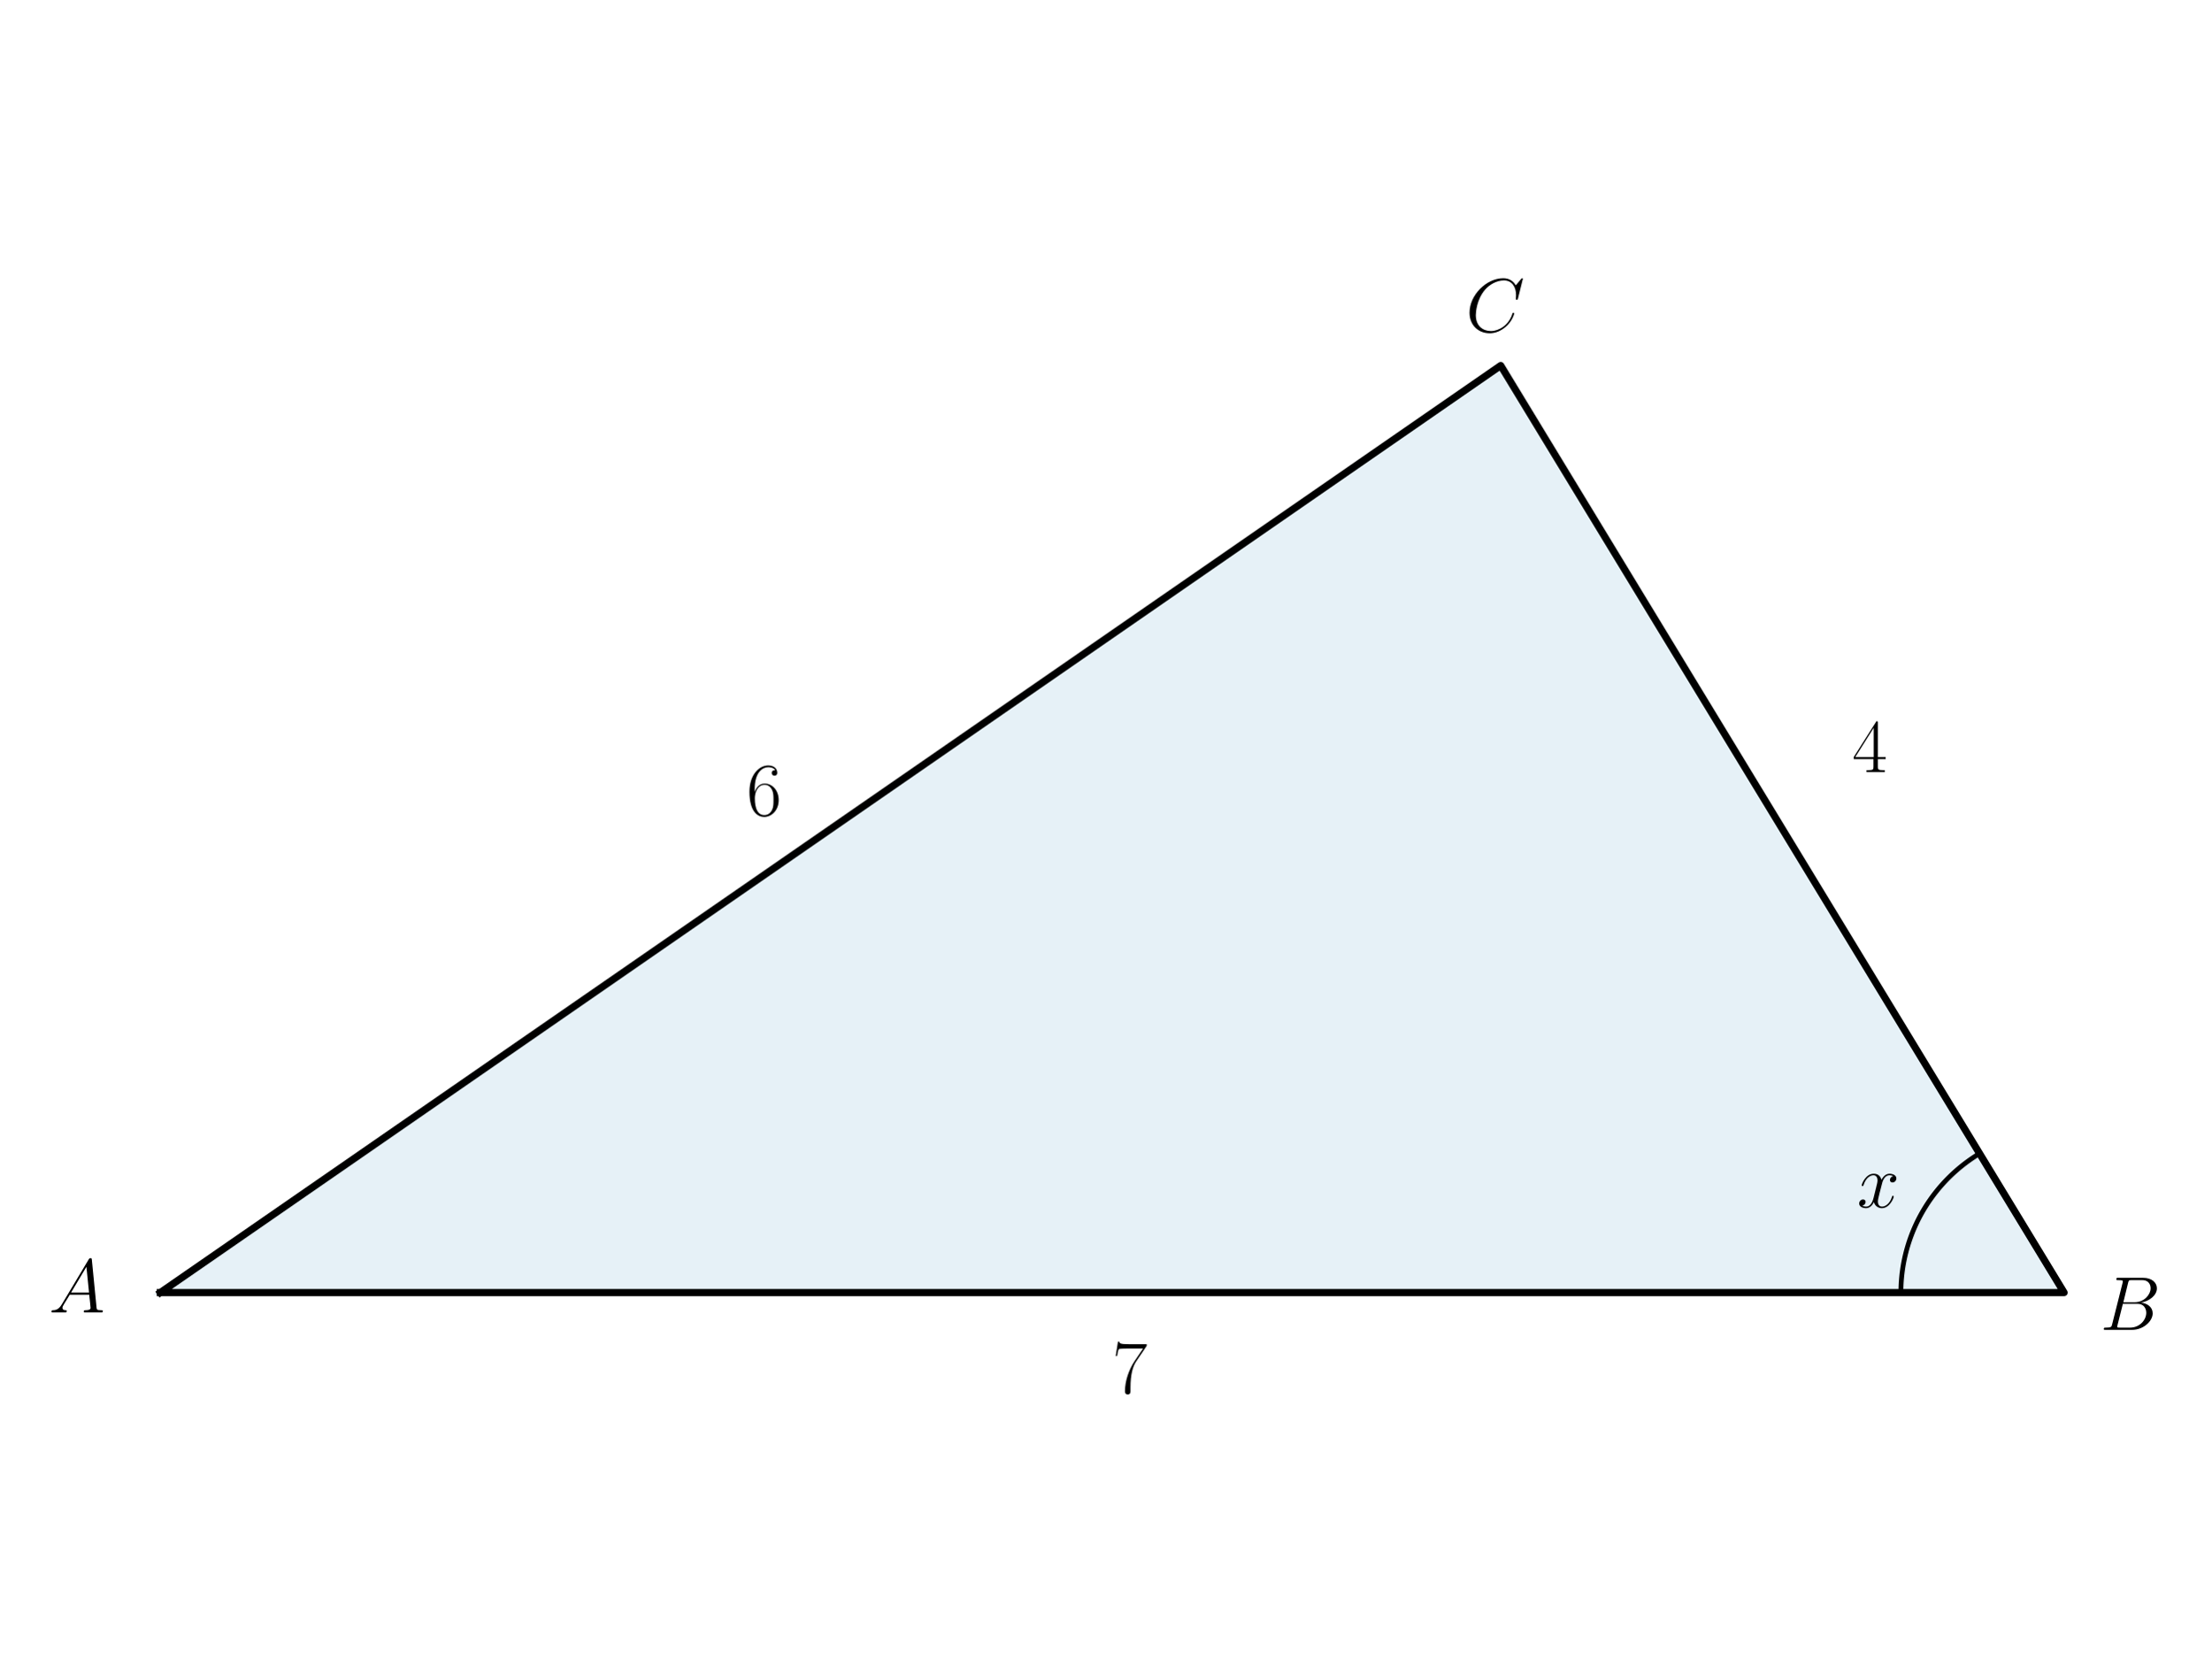
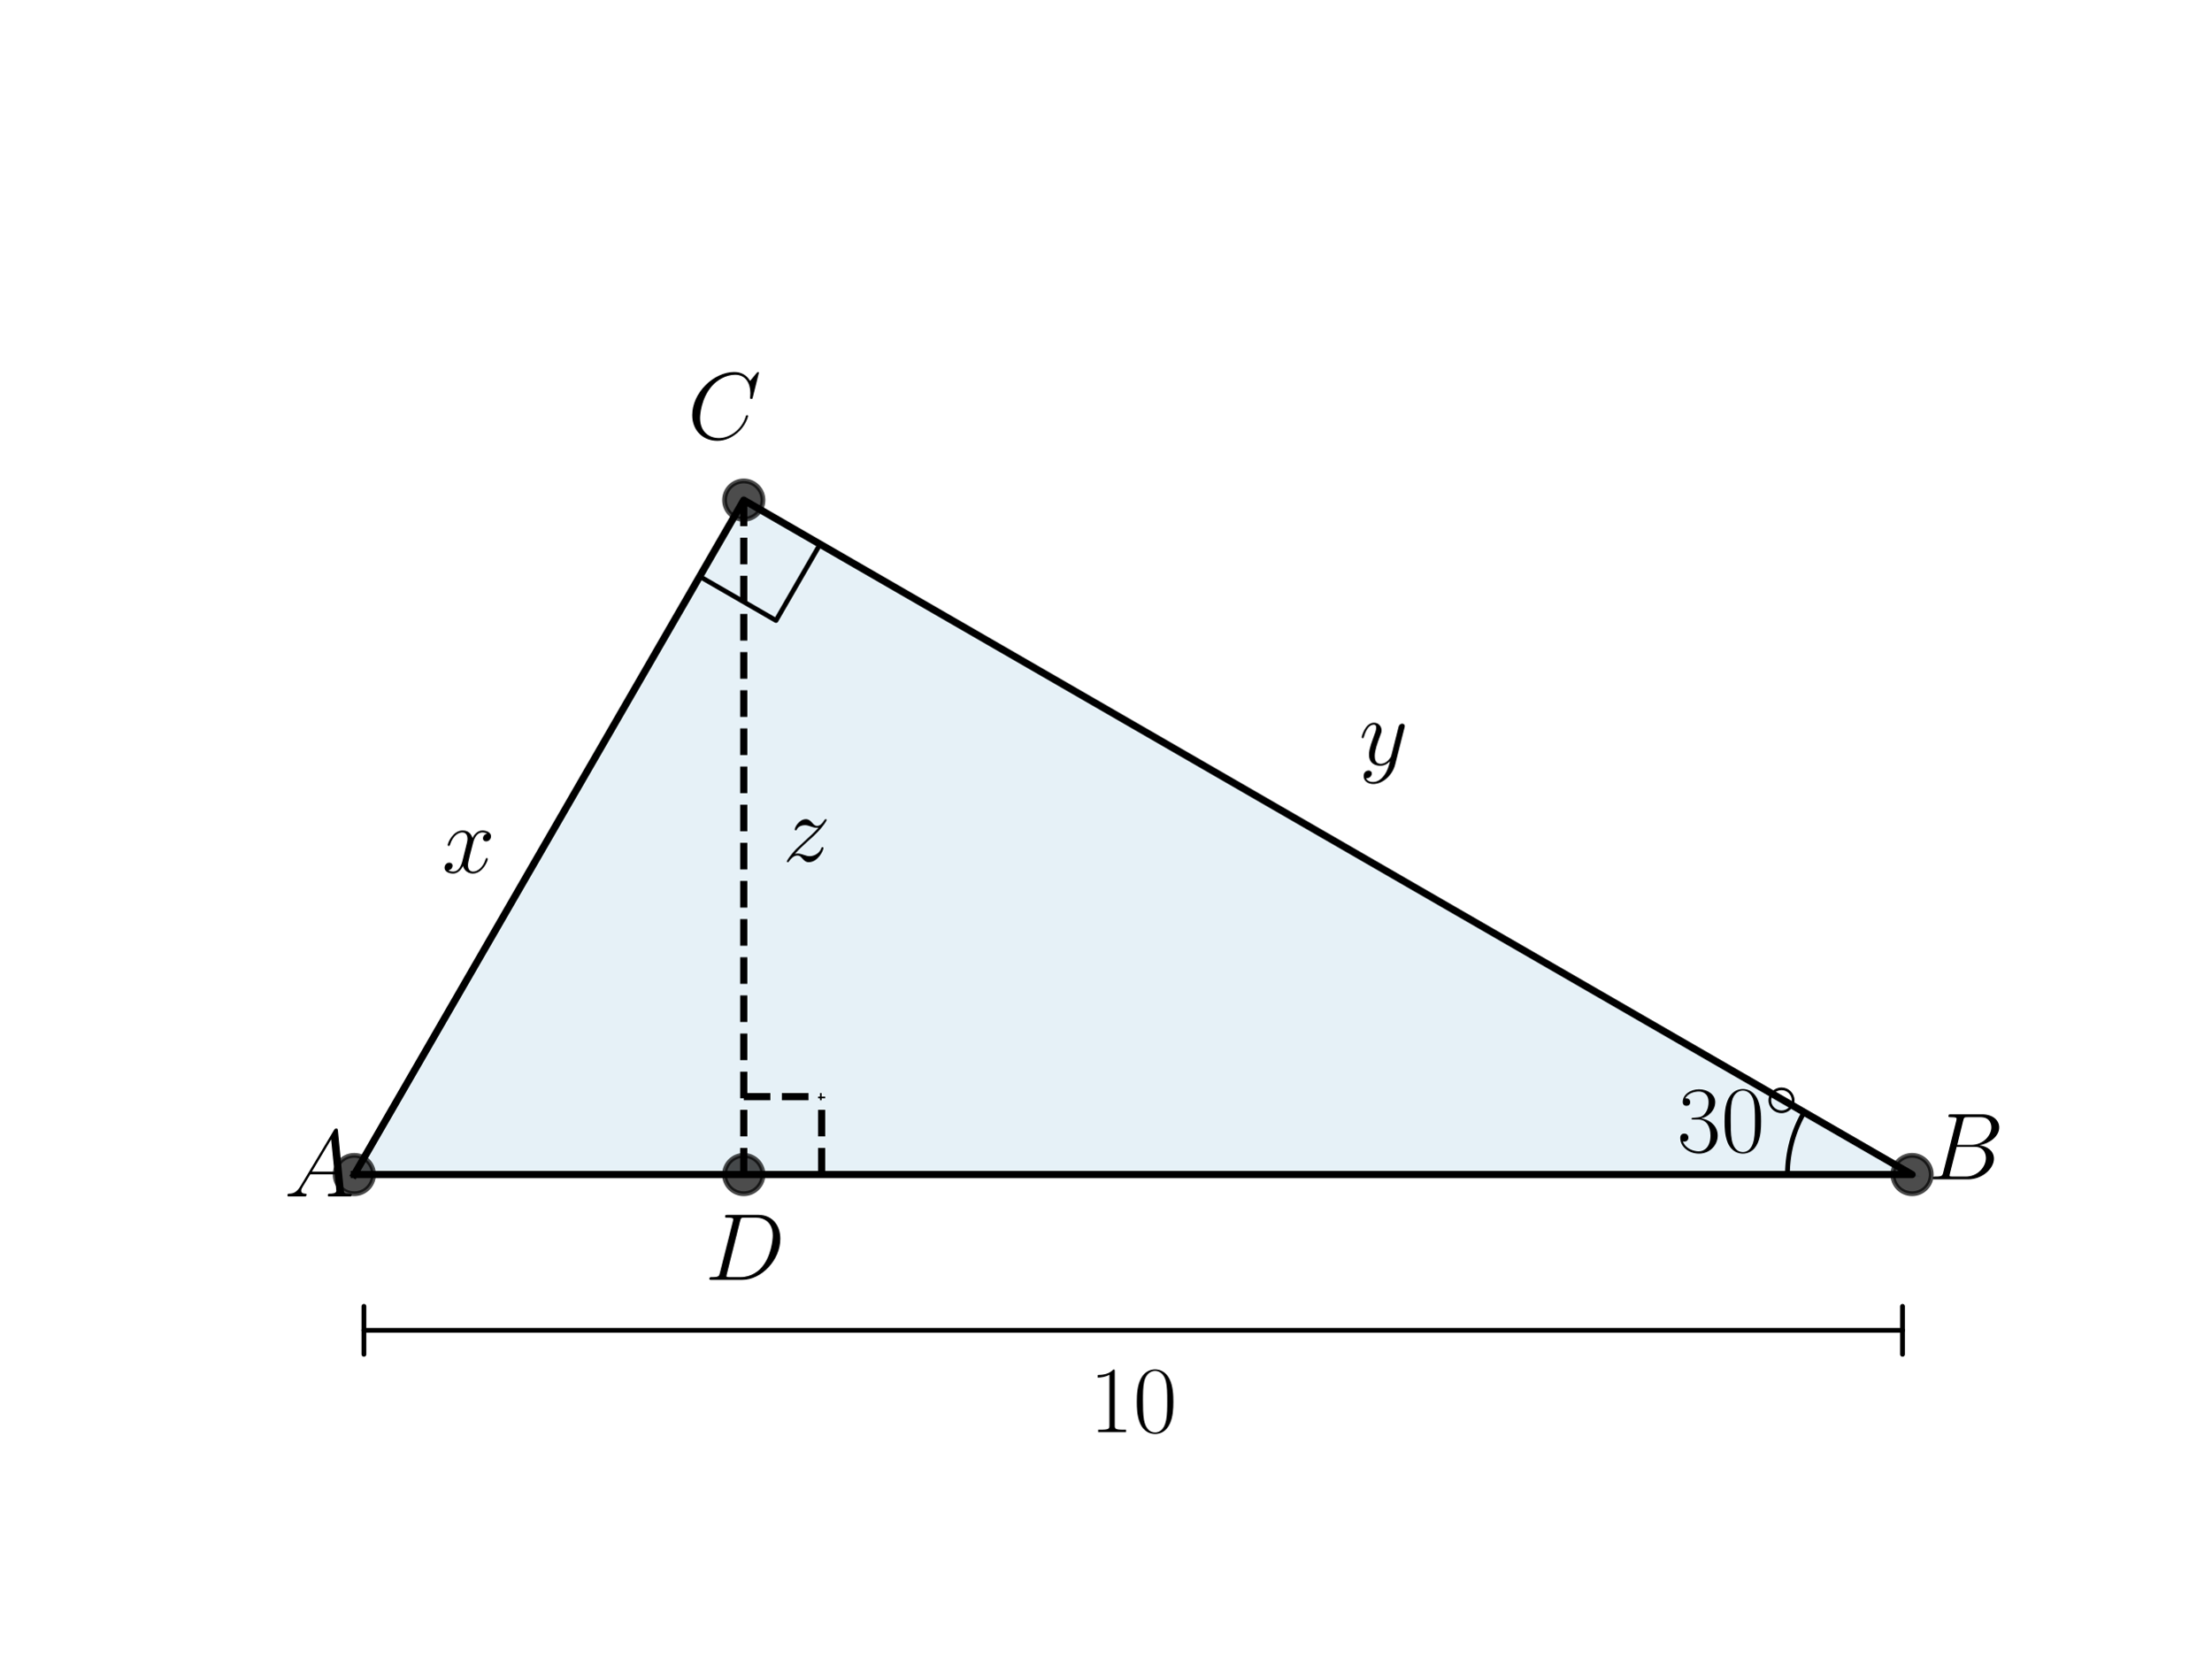
<svg xmlns="http://www.w3.org/2000/svg" xmlns:xlink="http://www.w3.org/1999/xlink" width="460.8pt" height="345.6pt" viewBox="0 0 460.8 345.6" version="1.1">
  <defs>
    <style type="text/css">*{stroke-linejoin: round; stroke-linecap: butt}</style>
  </defs>
  <g id="figure_1">
    <g id="patch_1">
      <path d="M 0 345.6  L 460.8 345.6  L 460.8 0  L 0 0  L 0 345.6  z " style="fill: none" />
    </g>
    <g id="axes_1">
      <g id="patch_2">
-         <path d="M 33.412 269.413  L 430.162 269.413  L 312.757 76.187  z " clip-path="url(#p8cfa7e1ece)" style="fill: #0072b2; opacity: 0.1; stroke: #0072b2; stroke-linejoin: miter" />
+         <path d="M 73.833 244.818  L 398.487 244.818  L 154.996 104.238  z " clip-path="url(#pbabc6423a6)" style="fill: #0072b2; opacity: 0.1; stroke: #0072b2; stroke-linejoin: miter" />
      </g>
      <g id="line2d_1">
-         <path d="M 33.412 269.413  L 430.162 269.413  L 312.757 76.187  L 33.412 269.413  " clip-path="url(#p8cfa7e1ece)" style="fill: none; stroke: #000000; stroke-width: 1.5; stroke-linecap: square" />
+         <path d="M 73.833 244.818  L 398.487 244.818  L 154.996 104.238  L 73.833 244.818  " clip-path="url(#pbabc6423a6)" style="fill: none; stroke: #000000; stroke-width: 1.5; stroke-linecap: square" />
      </g>
      <g id="line2d_2">
-         <path d="M 396.155 269.413  L 396.157 269.062  L 396.163 268.711  L 396.172 268.36  L 396.185 268.009  L 396.201 267.658  L 396.221 267.307  L 396.245 266.957  L 396.272 266.606  L 396.303 266.256  L 396.338 265.907  L 396.376 265.558  L 396.418 265.209  L 396.464 264.861  L 396.513 264.513  L 396.566 264.165  L 396.622 263.819  L 396.682 263.472  L 396.746 263.127  L 396.813 262.782  L 396.884 262.438  L 396.958 262.095  L 397.036 261.752  L 397.118 261.41  L 397.203 261.069  L 397.291 260.729  L 397.383 260.39  L 397.479 260.052  L 397.578 259.715  L 397.681 259.379  L 397.787 259.044  L 397.897 258.71  L 398.01 258.377  L 398.127 258.046  L 398.247 257.716  L 398.37 257.387  L 398.497 257.059  L 398.627 256.732  L 398.761 256.407  L 398.898 256.084  L 399.038 255.761  L 399.182 255.441  L 399.329 255.121  L 399.479 254.804  L 399.633 254.487  L 399.79 254.173  L 399.95 253.86  L 400.114 253.549  L 400.281 253.239  L 400.45 252.931  L 400.624 252.625  L 400.8 252.321  L 400.979 252.019  L 401.162 251.718  L 401.348 251.42  L 401.536 251.123  L 401.728 250.828  L 401.923 250.536  L 402.121 250.245  L 402.322 249.956  L 402.526 249.67  L 402.733 249.385  L 402.943 249.103  L 403.156 248.823  L 403.372 248.545  L 403.59 248.27  L 403.812 247.996  L 404.036 247.725  L 404.263 247.456  L 404.493 247.19  L 404.726 246.926  L 404.961 246.665  L 405.199 246.405  L 405.44 246.149  L 405.683 245.895  L 405.929 245.643  L 406.178 245.394  L 406.429 245.148  L 406.683 244.904  L 406.939 244.663  L 407.198 244.424  L 407.46 244.188  L 407.723 243.955  L 407.989 243.725  L 408.258 243.497  L 408.529 243.272  L 408.802 243.05  L 409.077 242.831  L 409.355 242.614  L 409.635 242.401  L 409.917 242.19  L 410.202 241.983  L 410.488 241.778  L 410.777 241.576  L 411.068 241.377  L 411.361 241.182  L 411.655 240.989  L 411.952 240.799  L 412.251 240.613  L 412.552 240.429  " clip-path="url(#p8cfa7e1ece)" style="fill: none; stroke: #000000; stroke-linecap: square" />
+         <defs>
+           <path id="mfed190b1c7" d="M 0 4  C 1.061 4 2.078 3.579 2.828 2.828  C 3.579 2.078 4 1.061 4 0  C 4 -1.061 3.579 -2.078 2.828 -2.828  C 2.078 -3.579 1.061 -4 0 -4  C -1.061 -4 -2.078 -3.579 -2.828 -2.828  C -3.579 -2.078 -4 -1.061 -4 0  C -4 1.061 -3.579 2.078 -2.828 2.828  C -2.078 3.579 -1.061 4 0 4  z " style="stroke: #000000; stroke-opacity: 0.7" />
+         </defs>
+         <g clip-path="url(#pbabc6423a6)">
+           <use xlink:href="#mfed190b1c7" x="154.996" y="104.238" style="fill-opacity: 0.7; stroke: #000000; stroke-opacity: 0.7" />
+           <use xlink:href="#mfed190b1c7" x="398.487" y="244.818" style="fill-opacity: 0.7; stroke: #000000; stroke-opacity: 0.7" />
+           <use xlink:href="#mfed190b1c7" x="73.833" y="244.818" style="fill-opacity: 0.7; stroke: #000000; stroke-opacity: 0.7" />
+         </g>
+       </g>
+       <g id="line2d_3">
+         <path d="M 372.515 244.818  L 372.515 244.68  L 372.516 244.543  L 372.518 244.406  L 372.521 244.268  L 372.524 244.131  L 372.528 243.994  L 372.533 243.856  L 372.538 243.719  L 372.544 243.582  L 372.551 243.445  L 372.559 243.308  L 372.567 243.171  L 372.576 243.033  L 372.586 242.896  L 372.597 242.759  L 372.608 242.623  L 372.62 242.486  L 372.633 242.349  L 372.646 242.212  L 372.66 242.076  L 372.675 241.939  L 372.691 241.803  L 372.707 241.666  L 372.724 241.53  L 372.742 241.394  L 372.76 241.258  L 372.779 241.122  L 372.799 240.986  L 372.82 240.85  L 372.841 240.714  L 372.863 240.579  L 372.886 240.443  L 372.909 240.308  L 372.934 240.173  L 372.959 240.037  L 372.984 239.902  L 373.011 239.768  L 373.038 239.633  L 373.065 239.498  L 373.094 239.364  L 373.123 239.23  L 373.153 239.096  L 373.184 238.962  L 373.215 238.828  L 373.247 238.695  L 373.28 238.561  L 373.313 238.428  L 373.347 238.295  L 373.382 238.162  L 373.418 238.029  L 373.454 237.897  L 373.491 237.765  L 373.529 237.632  L 373.567 237.501  L 373.606 237.369  L 373.646 237.237  L 373.686 237.106  L 373.727 236.975  L 373.769 236.844  L 373.812 236.714  L 373.855 236.583  L 373.899 236.453  L 373.943 236.323  L 373.989 236.193  L 374.035 236.064  L 374.081 235.935  L 374.129 235.806  L 374.177 235.677  L 374.225 235.549  L 374.275 235.42  L 374.325 235.292  L 374.375 235.165  L 374.427 235.037  L 374.479 234.91  L 374.532 234.783  L 374.585 234.657  L 374.639 234.531  L 374.694 234.405  L 374.749 234.279  L 374.805 234.154  L 374.862 234.028  L 374.919 233.904  L 374.977 233.779  L 375.036 233.655  L 375.096 233.531  L 375.156 233.408  L 375.216 233.284  L 375.278 233.161  L 375.339 233.039  L 375.402 232.917  L 375.465 232.795  L 375.529 232.673  L 375.594 232.552  L 375.659 232.431  L 375.725 232.31  L 375.791 232.19  L 375.858 232.07  L 375.926 231.951  L 375.995 231.832  " clip-path="url(#pbabc6423a6)" style="fill: none; stroke: #000000; stroke-linecap: square" />
+       </g>
+       <g id="line2d_4">
+         <path d="M 145.814 120.143  L 161.719 129.326  L 170.901 113.421  L 154.996 104.238  " clip-path="url(#pbabc6423a6)" style="fill: none; stroke: #000000; stroke-linecap: square" />
+       </g>
+       <g id="LineCollection_1">
+         <path d="M 154.996 244.818  L 154.996 104.238  " clip-path="url(#pbabc6423a6)" style="fill: none; stroke-dasharray: 5.55,2.4; stroke-dashoffset: 0; stroke: #000000; stroke-width: 1.5" />
+       </g>
+       <g id="line2d_5">
+         <path d="M 154.996 228.585  L 171.229 228.585  " clip-path="url(#pbabc6423a6)" style="fill: none; stroke-dasharray: 5.55,2.4; stroke-dashoffset: 0; stroke: #000000; stroke-width: 1.5" />
+       </g>
+       <g id="line2d_6">
+         <path d="M 171.229 244.818  L 171.229 228.585  " clip-path="url(#pbabc6423a6)" style="fill: none; stroke-dasharray: 5.55,2.4; stroke-dashoffset: 0; stroke: #000000; stroke-width: 1.5" />
+       </g>
+       <g id="line2d_7">
+         <g clip-path="url(#pbabc6423a6)">
+           <use xlink:href="#mfed190b1c7" x="154.996" y="244.818" style="fill-opacity: 0.7; stroke: #000000; stroke-opacity: 0.7" />
+         </g>
      </g>
      <g id="text_1">
-         <g transform="translate(10.18387 273.5599) scale(0.16 -0.16)">
+         <g transform="translate(59.22327 249.3769) scale(0.2 -0.2)">
          <defs>
            <path id="CMMI12-41" d="M 1088 691  C 864 314 646 186 339 186  C 269 180 218 180 218 58  C 218 24 250 0 294 0  C 410 0 698 0 813 0  C 998 0 1203 0 1382 0  C 1421 0 1498 0 1498 122  C 1498 180 1446 186 1408 186  C 1261 186 1139 236 1139 388  C 1139 476 1178 546 1261 685  L 1747 1479  L 3379 1479  C 3386 1423 3386 1373 3392 1316  C 3411 1152 3488 495 3488 376  C 3488 186 3162 186 3059 186  C 2989 186 2918 186 2918 70  C 2918 0 2976 0 3014 0  C 3123 0 3251 0 3360 0  L 3725 0  C 4115 0 4397 0 4403 0  C 4448 0 4518 0 4518 122  C 4518 186 4461 186 4365 186  C 4013 186 4006 244 3987 434  L 3597 4404  C 3584 4531 3558 4544 3488 4544  C 3424 4544 3386 4531 3328 4435  L 1088 691  z M 1856 1664  L 3142 3819  L 3360 1664  L 1856 1664  z " transform="scale(0.015625)" />
          </defs>
          <use xlink:href="#CMMI12-41" transform="scale(0.996264)" />
        </g>
      </g>
      <g id="text_2">
-         <g transform="translate(387.0142 251.6604) scale(0.16 -0.16)">
+         <g transform="translate(349.5134 240.0588) scale(0.2 -0.2)">
          <defs>
-             <path id="CMMI12-78" d="M 3034 2606  C 2829 2567 2752 2414 2752 2293  C 2752 2139 2874 2088 2963 2088  C 3155 2088 3290 2254 3290 2427  C 3290 2695 2982 2816 2714 2816  C 2323 2816 2106 2433 2048 2312  C 1901 2816 1504 2816 1389 2816  C 736 2816 390 1980 390 1839  C 390 1814 416 1782 461 1782  C 512 1782 525 1820 538 1846  C 755 2555 1184 2689 1370 2689  C 1658 2689 1715 2420 1715 2267  C 1715 2127 1677 1980 1600 1673  L 1382 798  C 1286 415 1101 64 762 64  C 730 64 570 64 435 147  C 666 192 717 383 717 460  C 717 588 621 664 499 664  C 346 664 179 530 179 326  C 179 57 480 -64 755 -64  C 1062 -64 1280 179 1414 441  C 1517 64 1837 -64 2074 -64  C 2726 -64 3072 773 3072 913  C 3072 945 3046 971 3008 971  C 2950 971 2944 939 2925 888  C 2752 326 2381 64 2093 64  C 1869 64 1747 230 1747 492  C 1747 632 1773 734 1875 1156  L 2099 2024  C 2195 2408 2413 2689 2707 2689  C 2720 2689 2899 2689 3034 2606  z " transform="scale(0.015625)" />
+             <path id="CMR17-33" d="M 1414 2157  C 1984 2157 2234 1662 2234 1090  C 2234 320 1824 25 1453 25  C 1114 25 563 194 390 693  C 422 680 454 680 486 680  C 640 680 755 782 755 948  C 755 1133 614 1216 486 1216  C 378 1216 211 1165 211 926  C 211 335 787 -128 1466 -128  C 2176 -128 2720 430 2720 1085  C 2720 1707 2208 2157 1600 2227  C 2086 2328 2554 2756 2554 3329  C 2554 3820 2048 4179 1472 4179  C 890 4179 378 3829 378 3329  C 378 3110 544 3072 627 3072  C 762 3072 877 3155 877 3321  C 877 3486 762 3569 627 3569  C 602 3569 570 3569 544 3557  C 730 3959 1235 4032 1459 4032  C 1683 4032 2106 3925 2106 3320  C 2106 3143 2080 2828 1862 2550  C 1670 2304 1453 2304 1242 2284  C 1210 2284 1062 2269 1037 2269  C 992 2263 966 2257 966 2208  C 966 2163 973 2157 1101 2157  L 1414 2157  z " transform="scale(0.015625)" />
+             <path id="CMR17-30" d="M 2688 2025  C 2688 2416 2682 3080 2413 3591  C 2176 4039 1798 4198 1466 4198  C 1158 4198 768 4058 525 3597  C 269 3118 243 2524 243 2025  C 243 1661 250 1106 448 619  C 723 -39 1216 -128 1466 -128  C 1760 -128 2208 -7 2470 600  C 2662 1042 2688 1559 2688 2025  z M 1466 -26  C 1056 -26 813 325 723 812  C 653 1188 653 1738 653 2096  C 653 2588 653 2997 736 3387  C 858 3929 1216 4096 1466 4096  C 1728 4096 2067 3923 2189 3400  C 2272 3036 2278 2607 2278 2096  C 2278 1680 2278 1169 2202 792  C 2067 95 1690 -26 1466 -26  z " transform="scale(0.015625)" />
+             <path id="CMSY10-e" d="M 2842 1600  C 2842 2277 2272 2828 1600 2828  C 909 2828 352 2264 352 1600  C 352 930 909 372 1600 372  C 2272 372 2842 923 2842 1600  z M 1600 628  C 1043 628 608 1070 608 1600  C 608 2130 1050 2572 1600 2572  C 2131 2572 2586 2142 2586 1600  C 2586 1058 2131 628 1600 628  z " transform="scale(0.015625)" />
          </defs>
-           <use xlink:href="#CMMI12-78" transform="scale(0.996264)" />
+           <use xlink:href="#CMR17-33" transform="scale(0.996264)" />
+           <use xlink:href="#CMR17-30" transform="translate(45.69048 0) scale(0.996264)" />
+           <use xlink:href="#CMSY10-e" transform="translate(91.38095 36.15364) scale(0.697382)" />
        </g>
      </g>
      <g id="text_3">
-         <g transform="translate(437.662 277.1829) scale(0.16 -0.16)">
+         <g transform="translate(401.8401 245.812) scale(0.2 -0.2)">
          <defs>
            <path id="CMMI12-42" d="M 2342 3921  C 2400 4160 2426 4160 2675 4160  L 3507 4160  C 4230 4160 4230 3544 4230 3485  C 4230 2966 3712 2304 2867 2304  L 1946 2304  L 2342 3921  z M 3424 2275  C 4122 2402 4755 2886 4755 3473  C 4755 3970 4314 4352 3590 4352  L 1536 4352  C 1414 4352 1357 4352 1357 4226  C 1357 4160 1414 4160 1510 4160  C 1901 4160 1901 4112 1901 4044  C 1901 4032 1901 3993 1875 3897  L 1011 472  C 954 249 941 185 493 185  C 371 185 307 185 307 70  C 307 0 346 0 474 0  L 2669 0  C 3648 0 4403 739 4403 1383  C 4403 1906 3942 2224 3424 2275  z M 2515 185  L 1651 185  C 1562 185 1549 185 1510 192  C 1440 198 1434 211 1434 261  C 1434 305 1446 343 1459 399  L 1907 2176  L 3110 2176  C 3866 2176 3866 1483 3866 1433  C 3866 828 3309 185 2515 185  z " transform="scale(0.015625)" />
          </defs>
          <use xlink:href="#CMMI12-42" transform="scale(0.996264)" />
        </g>
      </g>
      <g id="text_4">
-         <g transform="translate(305.4613 69.14119) scale(0.16 -0.16)">
+         <g transform="translate(143.2639 91.47946) scale(0.2 -0.2)">
          <defs>
            <path id="CMMI12-43" d="M 4781 4423  C 4781 4480 4736 4480 4723 4480  C 4710 4480 4685 4480 4634 4416  L 4192 3882  C 3968 4264 3616 4480 3136 4480  C 1754 4480 320 3088 320 1595  C 320 533 1069 -128 2003 -128  C 2515 -128 2963 88 3334 400  C 3891 863 4058 1481 4058 1531  C 4058 1588 4006 1588 3987 1588  C 3930 1588 3923 1550 3910 1524  C 3616 534 2752 57 2112 57  C 1434 57 845 489 845 1391  C 845 1595 909 2700 1632 3532  C 1984 3939 2586 4295 3194 4295  C 3898 4295 4211 3717 4211 3068  C 4211 2903 4192 2764 4192 2738  C 4192 2681 4256 2681 4275 2681  C 4346 2681 4352 2687 4378 2801  L 4781 4423  z " transform="scale(0.015625)" />
          </defs>
          <use xlink:href="#CMMI12-43" transform="scale(0.996264)" />
        </g>
      </g>
      <g id="text_5">
-         <g transform="translate(231.7872 290.3389) scale(0.16 -0.16)">
+         <g transform="translate(283.2349 159.406) scale(0.2 -0.2)">
          <defs>
-             <path id="CMR17-37" d="M 2886 3941  L 2886 4081  L 1382 4081  C 634 4081 621 4165 595 4288  L 480 4288  L 294 3094  L 410 3094  C 429 3215 474 3540 550 3661  C 589 3712 1062 3712 1171 3712  L 2579 3712  L 1869 2661  C 1395 1954 1069 999 1069 165  C 1069 89 1069 -128 1299 -128  C 1530 -128 1530 89 1530 171  L 1530 465  C 1530 1508 1709 2196 2003 2636  L 2886 3941  z " transform="scale(0.015625)" />
+             <path id="CMMI12-79" d="M 1683 -700  C 1510 -939 1261 -1152 947 -1152  C 870 -1152 563 -1152 467 -889  C 486 -895 518 -895 531 -895  C 723 -895 851 -729 851 -582  C 851 -435 730 -384 634 -384  C 531 -384 307 -458 307 -759  C 307 -1071 582 -1286 947 -1286  C 1587 -1286 2234 -700 2413 6  L 3040 2485  C 3046 2517 3059 2556 3059 2594  C 3059 2689 2982 2753 2886 2753  C 2829 2753 2694 2727 2643 2535  L 2170 658  C 2138 543 2138 530 2086 460  C 1958 281 1747 64 1440 64  C 1082 64 1050 415 1050 588  C 1050 952 1222 1443 1395 1903  C 1466 2088 1504 2178 1504 2305  C 1504 2574 1312 2816 998 2816  C 410 2816 173 1890 173 1839  C 173 1814 198 1782 243 1782  C 301 1782 307 1807 333 1897  C 486 2433 730 2689 979 2689  C 1037 2689 1146 2689 1146 2478  C 1146 2312 1075 2127 979 1884  C 666 1047 666 837 666 683  C 666 77 1101 -64 1421 -64  C 1606 -64 1837 -6 2061 230  L 2067 224  C 1971 -147 1907 -392 1683 -700  z " transform="scale(0.015625)" />
          </defs>
-           <use xlink:href="#CMR17-37" transform="scale(0.996264)" />
+           <use xlink:href="#CMMI12-79" transform="scale(0.996264)" />
        </g>
      </g>
      <g id="text_6">
-         <g transform="translate(386.0056 160.9278) scale(0.16 -0.16)">
+         <g transform="translate(92.08137 181.8719) scale(0.2 -0.2)">
          <defs>
-             <path id="CMR17-34" d="M 2150 4122  C 2150 4256 2144 4256 2029 4256  L 128 1254  L 128 1088  L 1779 1088  L 1779 457  C 1779 224 1766 160 1318 160  L 1197 160  L 1197 0  C 1402 0 1747 0 1965 0  C 2182 0 2528 0 2733 0  L 2733 160  L 2611 160  C 2163 160 2150 224 2150 457  L 2150 1088  L 2803 1088  L 2803 1254  L 2150 1254  L 2150 4122  z M 1798 3703  L 1798 1254  L 256 1254  L 1798 3703  z " transform="scale(0.015625)" />
+             <path id="CMMI12-78" d="M 3034 2606  C 2829 2567 2752 2414 2752 2293  C 2752 2139 2874 2088 2963 2088  C 3155 2088 3290 2254 3290 2427  C 3290 2695 2982 2816 2714 2816  C 2323 2816 2106 2433 2048 2312  C 1901 2816 1504 2816 1389 2816  C 736 2816 390 1980 390 1839  C 390 1814 416 1782 461 1782  C 512 1782 525 1820 538 1846  C 755 2555 1184 2689 1370 2689  C 1658 2689 1715 2420 1715 2267  C 1715 2127 1677 1980 1600 1673  L 1382 798  C 1286 415 1101 64 762 64  C 730 64 570 64 435 147  C 666 192 717 383 717 460  C 717 588 621 664 499 664  C 346 664 179 530 179 326  C 179 57 480 -64 755 -64  C 1062 -64 1280 179 1414 441  C 1517 64 1837 -64 2074 -64  C 2726 -64 3072 773 3072 913  C 3072 945 3046 971 3008 971  C 2950 971 2944 939 2925 888  C 2752 326 2381 64 2093 64  C 1869 64 1747 230 1747 492  C 1747 632 1773 734 1875 1156  L 2099 2024  C 2195 2408 2413 2689 2707 2689  C 2720 2689 2899 2689 3034 2606  z " transform="scale(0.015625)" />
          </defs>
-           <use xlink:href="#CMR17-34" transform="scale(0.996264)" />
+           <use xlink:href="#CMMI12-78" transform="scale(0.996264)" />
        </g>
      </g>
      <g id="text_7">
-         <g transform="translate(155.583 169.9542) scale(0.16 -0.16)">
+         <g transform="translate(146.8969 266.7711) scale(0.2 -0.2)">
          <defs>
-             <path id="CMR17-36" d="M 678 2176  C 678 3690 1395 4032 1811 4032  C 1946 4032 2272 4009 2400 3776  C 2298 3776 2106 3776 2106 3553  C 2106 3381 2246 3323 2336 3323  C 2394 3323 2566 3348 2566 3560  C 2566 3954 2246 4179 1805 4179  C 1043 4179 243 3390 243 1984  C 243 253 966 -128 1478 -128  C 2099 -128 2688 427 2688 1283  C 2688 2081 2170 2662 1517 2662  C 1126 2662 838 2407 678 1960  L 678 2176  z M 1478 25  C 691 25 691 1200 691 1436  C 691 1896 909 2560 1504 2560  C 1613 2560 1926 2560 2138 2120  C 2253 1870 2253 1609 2253 1289  C 2253 944 2253 690 2118 434  C 1978 171 1773 25 1478 25  z " transform="scale(0.015625)" />
+             <path id="CMMI12-44" d="M 1005 472  C 947 249 934 185 486 185  C 365 185 301 185 301 70  C 301 0 339 0 467 0  L 2496 0  C 3789 0 5050 1332 5050 2753  C 5050 3671 4499 4352 3584 4352  L 1530 4352  C 1408 4352 1350 4352 1350 4231  C 1350 4167 1408 4167 1504 4167  C 1894 4167 1894 4116 1894 4046  C 1894 4034 1894 3995 1869 3899  L 1005 472  z M 2355 3931  C 2413 4167 2438 4167 2688 4167  L 3392 4167  C 3994 4167 4544 3842 4544 2963  C 4544 2644 4416 1536 3795 835  C 3616 625 3130 185 2394 185  L 1664 185  C 1574 185 1562 185 1523 192  C 1453 198 1446 211 1446 262  C 1446 307 1459 345 1472 402  L 2355 3931  z " transform="scale(0.015625)" />
          </defs>
-           <use xlink:href="#CMR17-36" transform="scale(0.996264)" />
+           <use xlink:href="#CMMI12-44" transform="scale(0.996264)" />
+         </g>
+       </g>
+       <g id="text_8">
+         <g transform="translate(163.1127 179.5087) scale(0.2 -0.2)">
+           <defs>
+             <path id="CMMI12-7a" d="M 813 486  C 1088 803 1312 1004 1632 1296  C 2016 1632 2182 1793 2272 1891  C 2720 2338 2944 2713 2944 2764  C 2944 2816 2893 2816 2880 2816  C 2835 2816 2822 2793 2790 2750  C 2630 2494 2477 2367 2310 2367  C 2176 2367 2106 2421 1984 2565  C 1850 2715 1741 2816 1555 2816  C 1088 2816 806 2257 806 2128  C 806 2108 813 2068 870 2068  C 922 2068 928 2091 947 2133  C 1056 2372 1363 2414 1485 2414  C 1619 2414 1747 2376 1882 2327  C 2125 2240 2227 2240 2291 2240  C 2336 2240 2362 2240 2394 2246  C 2182 1994 1837 1683 1549 1418  L 902 816  C 512 415 275 33 275 -12  C 275 -51 307 -64 346 -64  C 384 -64 390 -57 435 14  C 538 163 742 384 979 384  C 1114 384 1178 342 1306 193  C 1427 61 1536 -64 1741 -64  C 2368 -64 2726 732 2726 876  C 2726 903 2720 942 2656 942  C 2605 942 2598 917 2579 855  C 2438 488 2061 338 1811 338  C 1677 338 1549 376 1414 425  C 1158 512 1088 512 1005 512  C 941 512 870 512 813 486  z " transform="scale(0.015625)" />
+           </defs>
+           <use xlink:href="#CMMI12-7a" transform="scale(0.996264)" />
+         </g>
+       </g>
+       <g id="patch_3">
+         <path d="M 396.491 277.283  Q 236.164 277.283 75.837 277.283  " style="fill: none; stroke: #000000; stroke-linecap: round" />
+         <path d="M 396.491 282.283  L 396.491 282.283  L 396.491 272.283  L 396.491 272.283  " style="fill: none; stroke: #000000; stroke-linecap: round" />
+         <path d="M 75.837 272.283  L 75.837 272.283  L 75.837 282.283  L 75.837 282.283  " style="fill: none; stroke: #000000; stroke-linecap: round" />
+       </g>
+       <g id="text_9">
+         <g transform="translate(227.0219 298.4966) scale(0.2 -0.2)">
+           <defs>
+             <path id="CMR17-31" d="M 1702 4058  C 1702 4192 1696 4192 1606 4192  C 1357 3916 979 3827 621 3827  C 602 3827 570 3827 563 3808  C 557 3795 557 3782 557 3648  C 755 3648 1088 3686 1344 3839  L 1344 461  C 1344 236 1331 160 781 160  L 589 160  L 589 0  C 896 0 1216 0 1523 0  C 1830 0 2150 0 2458 0  L 2458 160  L 2266 160  C 1715 160 1702 230 1702 458  L 1702 4058  z " transform="scale(0.015625)" />
+           </defs>
+           <use xlink:href="#CMR17-31" transform="scale(0.996264)" />
+           <use xlink:href="#CMR17-30" transform="translate(45.69048 0) scale(0.996264)" />
        </g>
      </g>
    </g>
  </g>
  <defs>
-     <clipPath id="p8cfa7e1ece">
-       <rect x="13.574" y="10.8" width="436.426" height="324" />
+     <clipPath id="pbabc6423a6">
+       <rect x="57.6" y="41.472" width="357.12" height="266.112" />
    </clipPath>
  </defs>
</svg>
